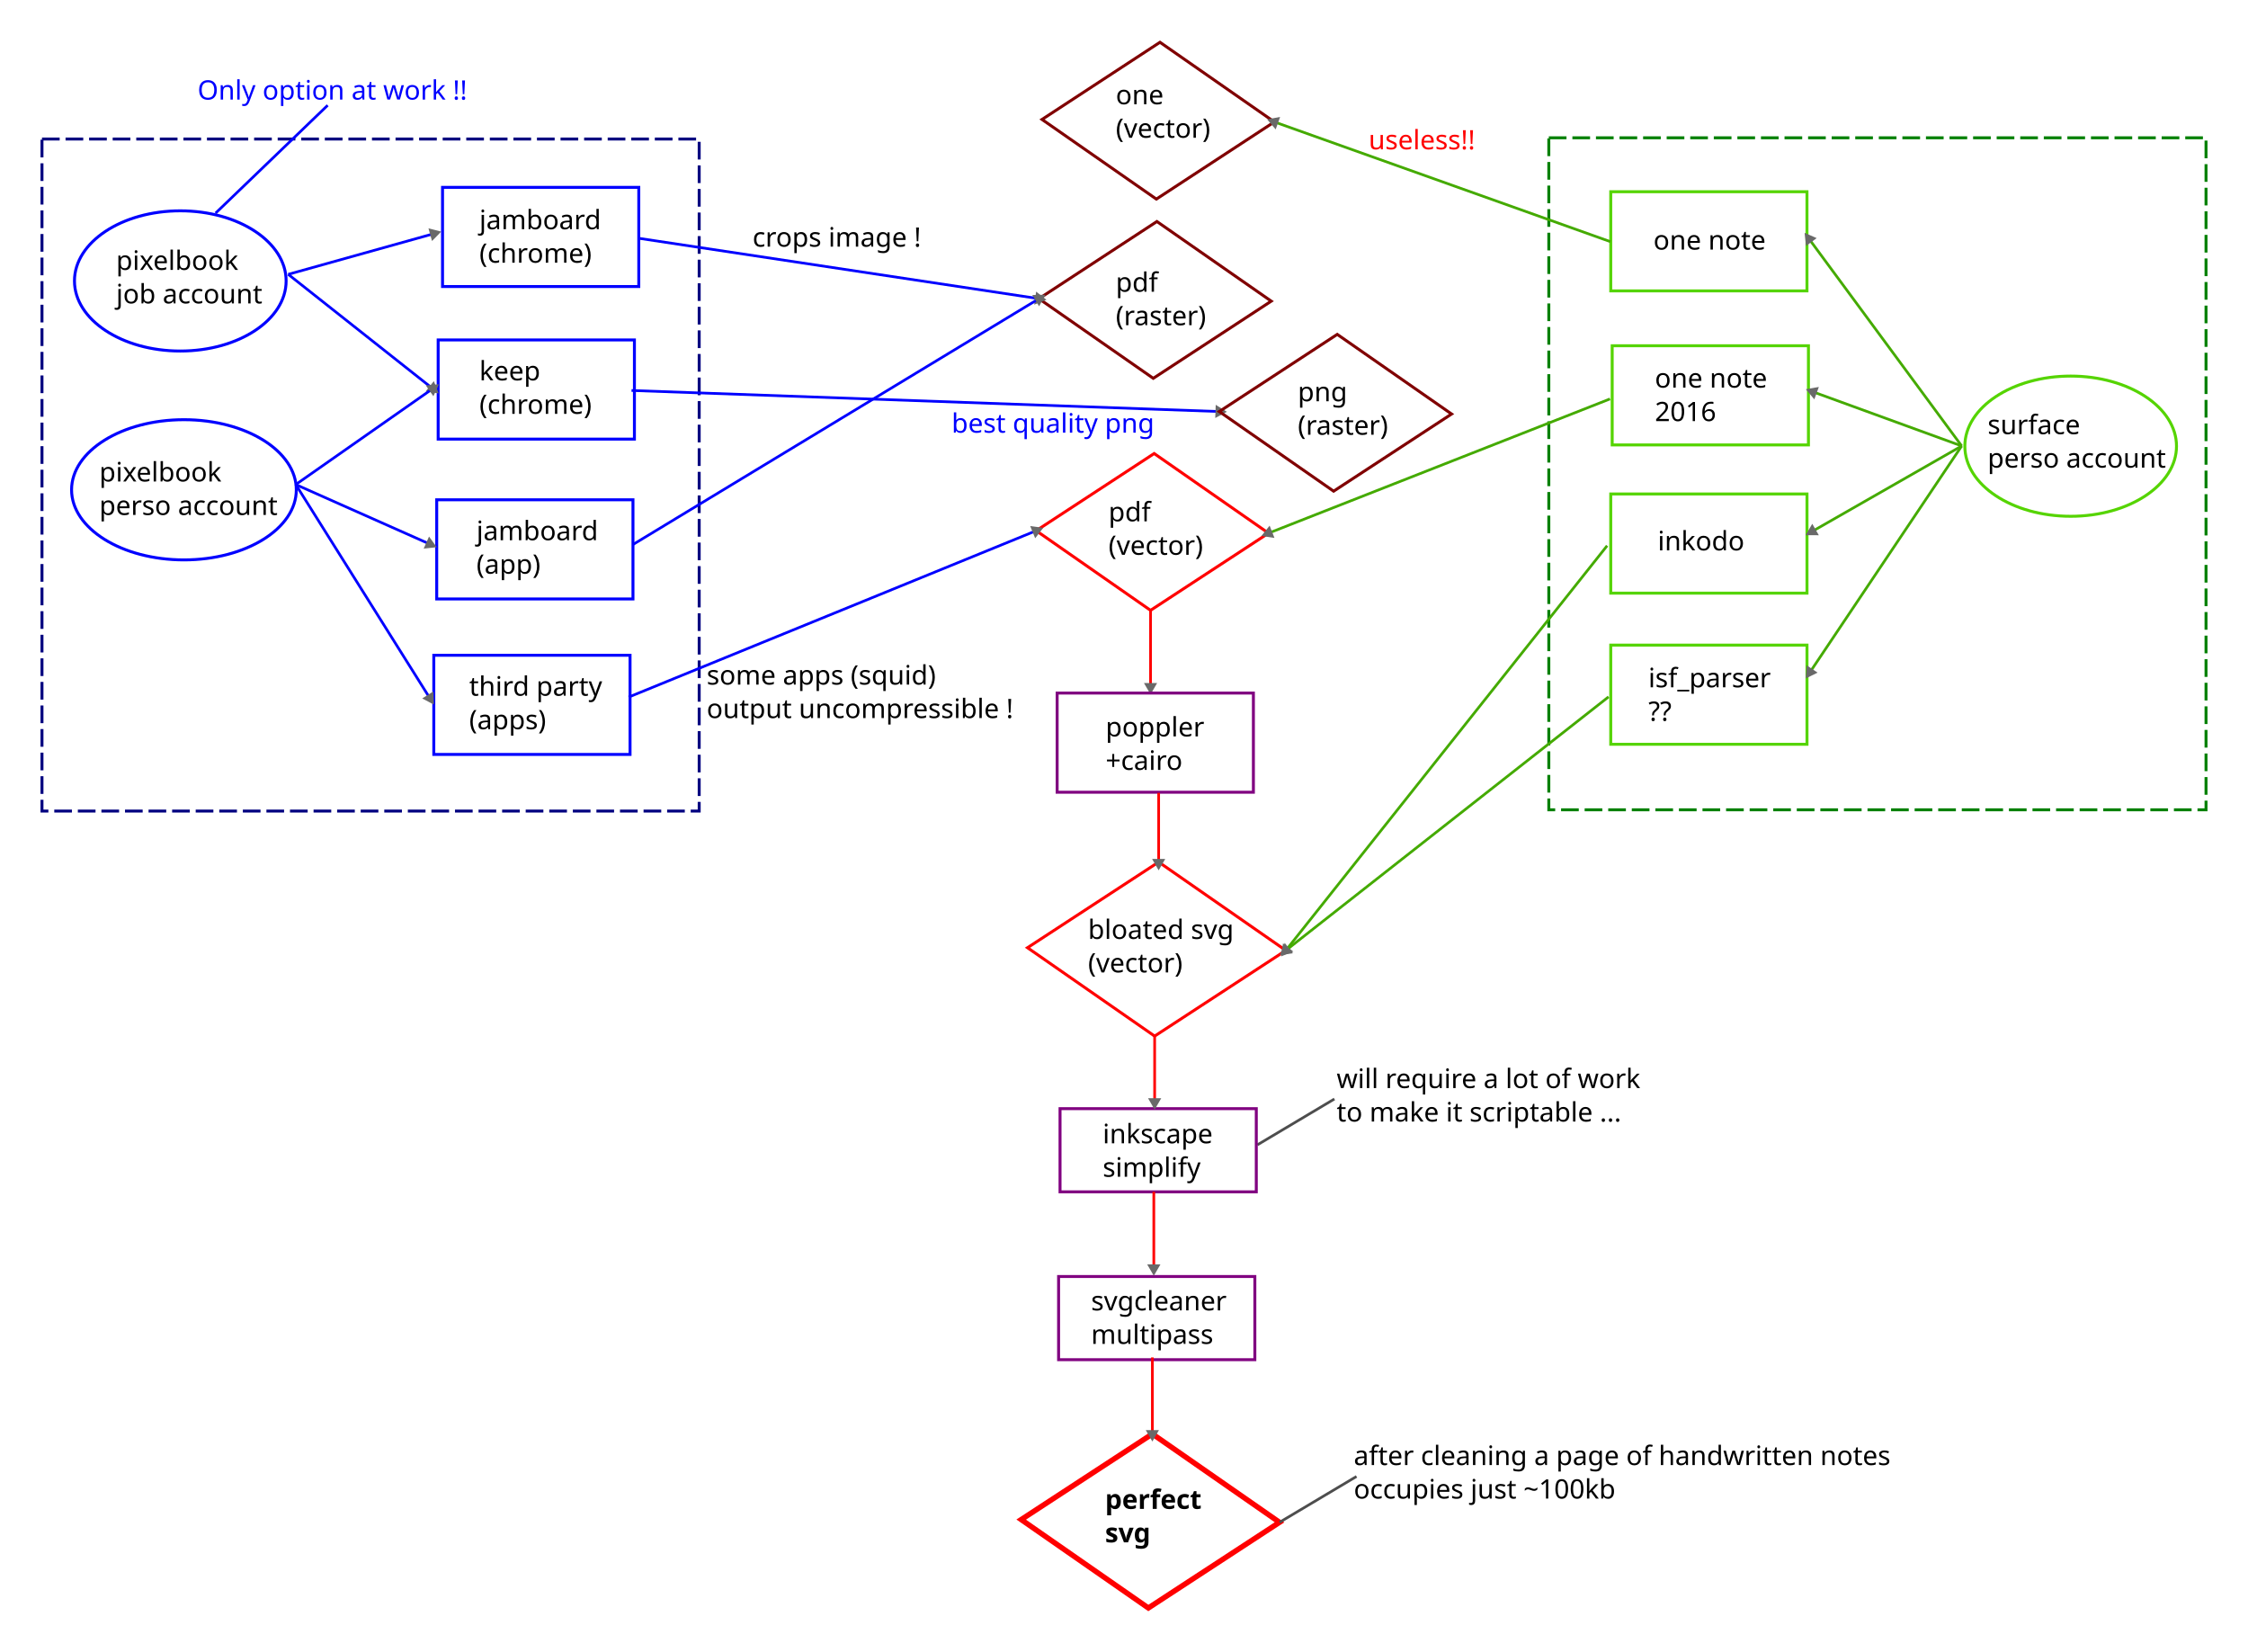
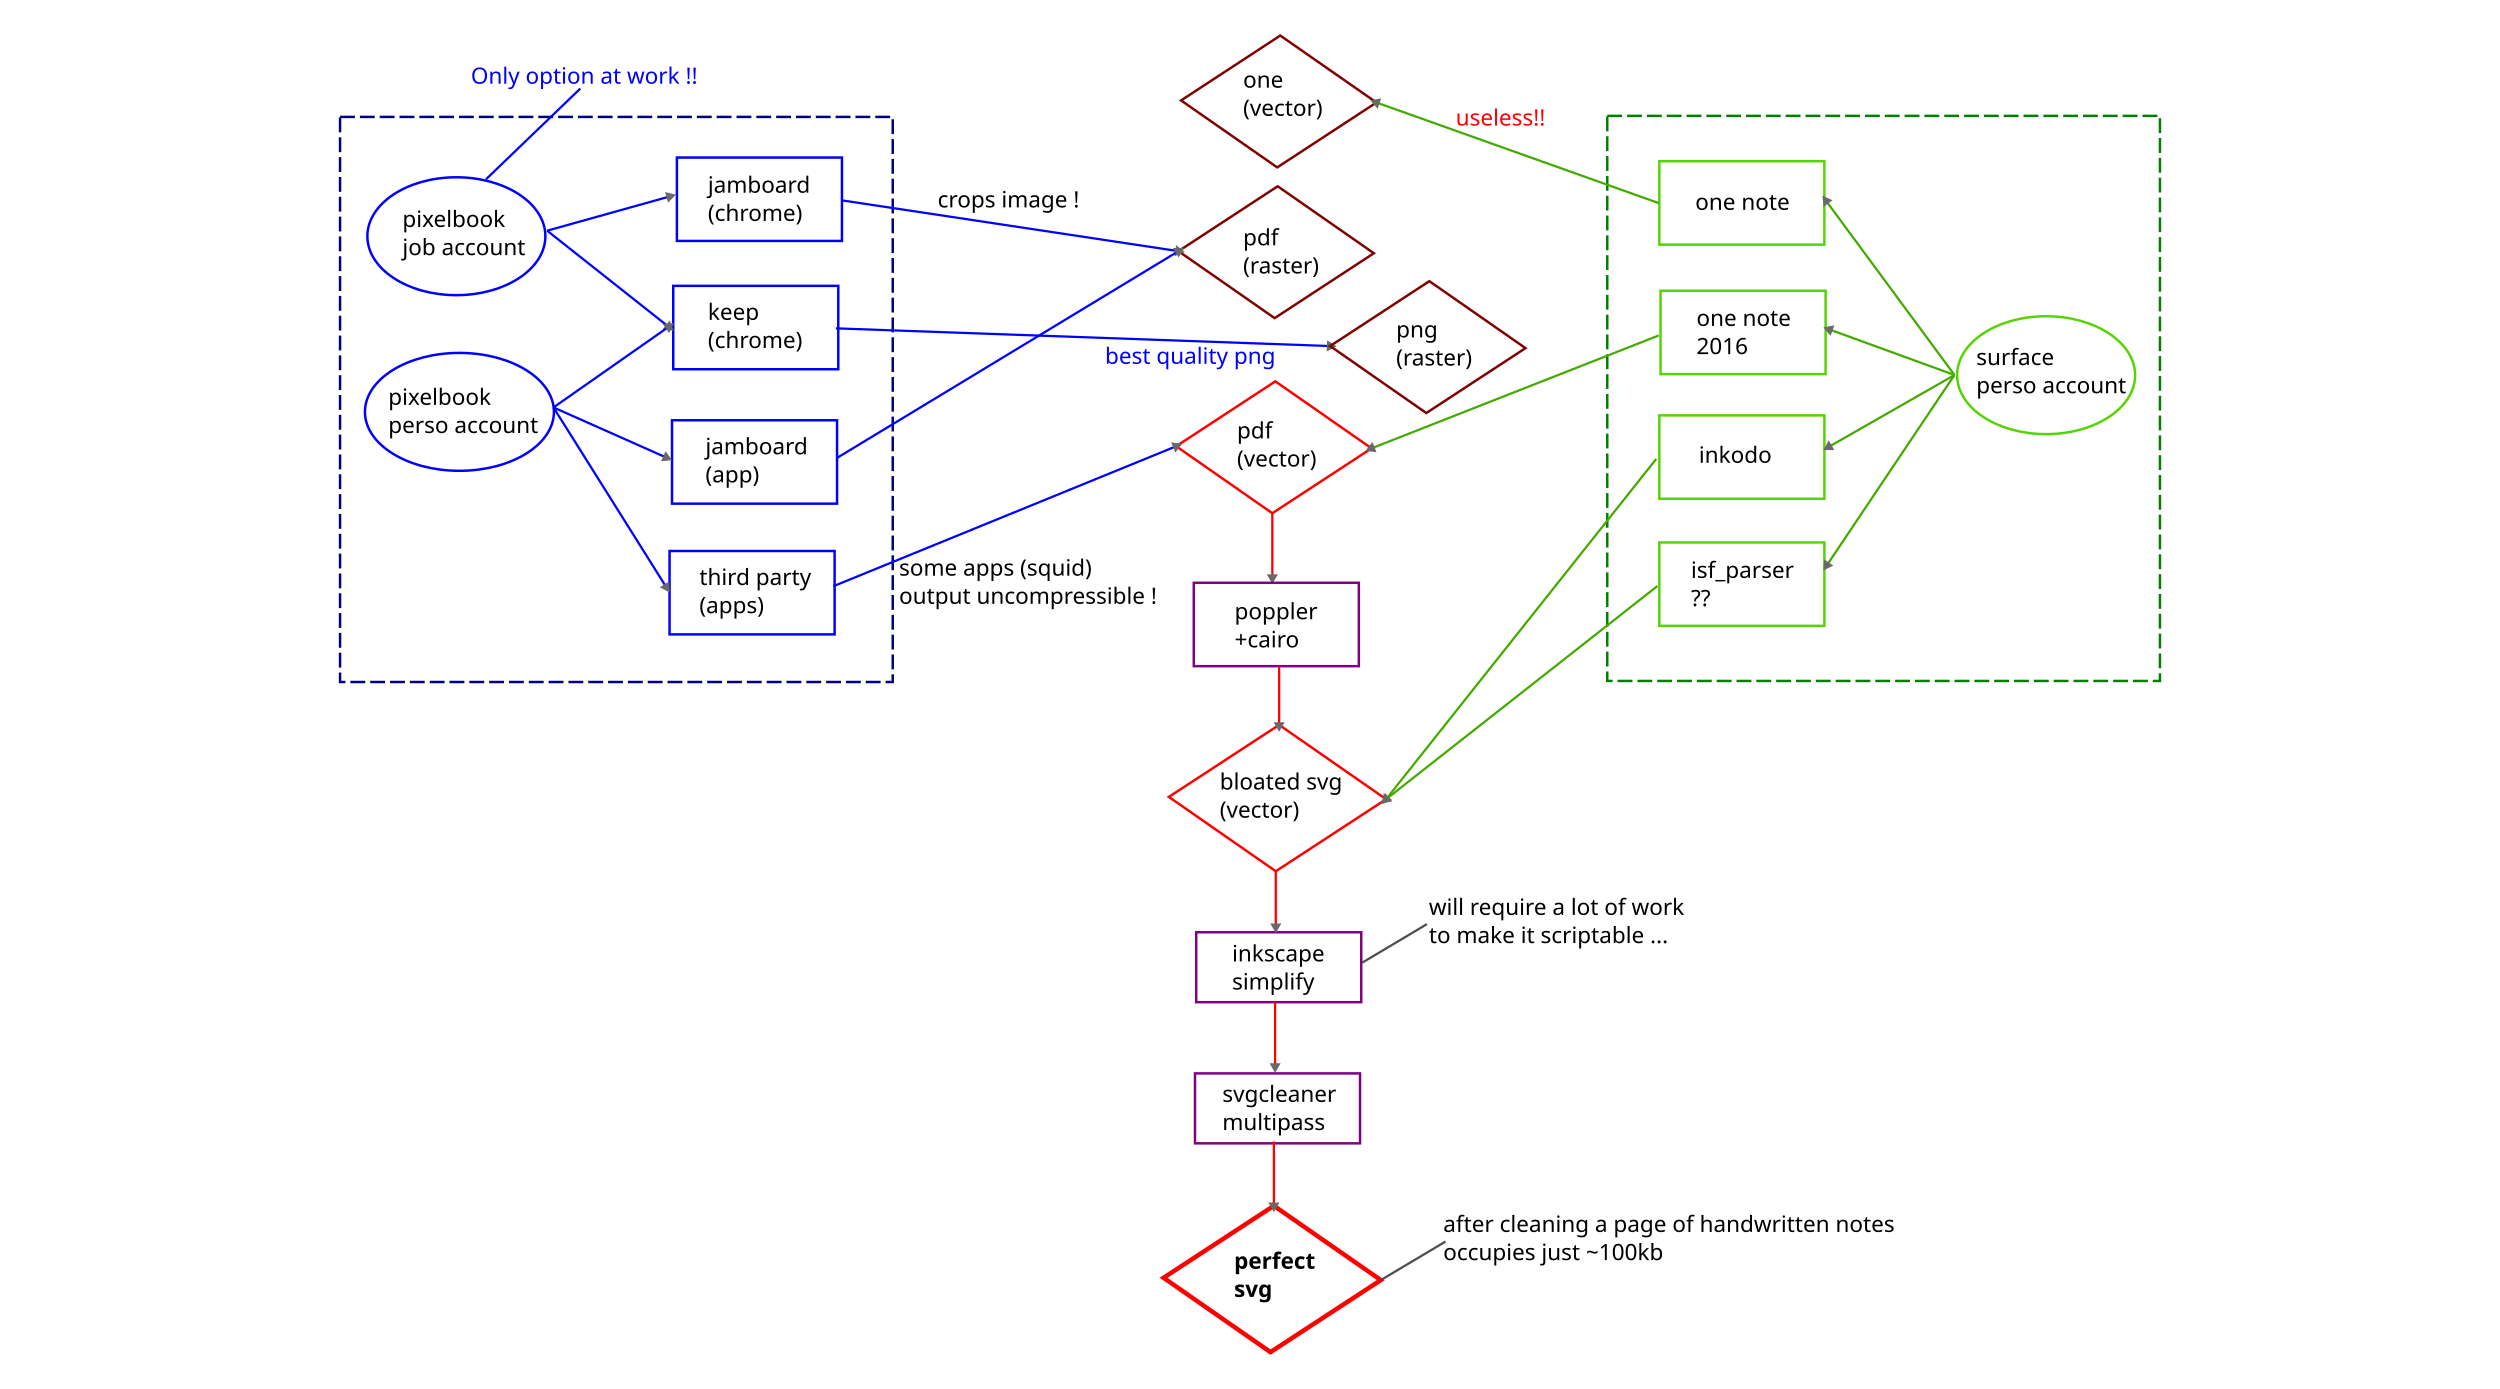
- <svg xmlns="http://www.w3.org/2000/svg" height="81.57mm" viewBox="0 0 839.26 616.58" width="111.03mm">
+ <svg xmlns="http://www.w3.org/2000/svg" height="500" viewBox="0 0 839.26 616.58" width="900">
  <marker id="a" orient="auto" refX="0" refY="0" style="overflow:visible">
    <path d="m5.77 0-8.65 5v-10z" style="fill:#696969;fill-rule:evenodd;stroke:#696969;stroke-width:1pt" transform="scale(-.4)" />
  </marker>
  <marker id="b" orient="auto" refX="0" refY="0" style="overflow:visible">
    <path d="m5.77 0-8.65 5v-10z" style="fill:#696969;fill-rule:evenodd;stroke:#696969;stroke-width:1pt" transform="scale(-.4)" />
  </marker>
  <marker id="c" orient="auto" refX="0" refY="0" style="overflow:visible">
    <path d="m5.77 0-8.65 5v-10z" style="fill:#696969;fill-rule:evenodd;stroke:#696969;stroke-width:1pt" transform="scale(-.4)" />
  </marker>
  <marker id="d" orient="auto" refX="0" refY="0" style="overflow:visible">
    <path d="m5.77 0-8.65 5v-10z" style="fill:#696969;fill-rule:evenodd;stroke:#696969;stroke-width:1pt" transform="scale(-.4)" />
  </marker>
  <marker id="e" orient="auto" refX="0" refY="0" style="overflow:visible">
    <path d="m2.31 0-3.46 2v-4z" style="fill:#696969;fill-rule:evenodd;stroke:#696969;stroke-width:.4pt" />
  </marker>
  <marker id="f" orient="auto" refX="0" refY="0" style="overflow:visible">
    <path d="m2.31 0-3.46 2v-4z" style="fill:#696969;fill-rule:evenodd;stroke:#696969;stroke-width:.4pt" />
  </marker>
  <marker id="g" orient="auto" refX="0" refY="0" style="overflow:visible">
    <path d="m2.31 0-3.46 2v-4z" style="fill:#696969;fill-rule:evenodd;stroke:#696969;stroke-width:.4pt" />
  </marker>
  <marker id="h" orient="auto" refX="0" refY="0" style="overflow:visible">
    <path d="m2.31 0-3.46 2v-4z" style="fill:#696969;fill-rule:evenodd;stroke:#696969;stroke-width:.4pt" />
  </marker>
  <marker id="i" orient="auto" refX="0" refY="0" style="overflow:visible">
    <path d="m2.31 0-3.46 2v-4z" style="fill:#696969;fill-rule:evenodd;stroke:#696969;stroke-width:.4pt" />
  </marker>
  <marker id="j" orient="auto" refX="0" refY="0" style="overflow:visible">
    <path d="m2.31 0-3.46 2v-4z" style="fill:#696969;fill-rule:evenodd;stroke:#696969;stroke-width:.4pt" />
  </marker>
  <marker id="k" orient="auto" refX="0" refY="0" style="overflow:visible">
    <path d="m2.31 0-3.46 2v-4z" style="fill:#696969;fill-rule:evenodd;stroke:#696969;stroke-width:.4pt" />
  </marker>
  <marker id="l" orient="auto" refX="0" refY="0" style="overflow:visible">
    <path d="m2.31 0-3.46 2v-4z" style="fill:#696969;fill-rule:evenodd;stroke:#696969;stroke-width:.4pt" />
  </marker>
  <marker id="m" orient="auto" refX="0" refY="0" style="overflow:visible">
    <path d="m2.31 0-3.46 2v-4z" style="fill:#696969;fill-rule:evenodd;stroke:#696969;stroke-width:.4pt" />
  </marker>
  <marker id="n" orient="auto" refX="0" refY="0" style="overflow:visible">
    <path d="m2.31 0-3.46 2v-4z" style="fill:#696969;fill-rule:evenodd;stroke:#696969;stroke-width:.4pt" />
  </marker>
  <marker id="o" orient="auto" refX="0" refY="0" style="overflow:visible">
    <path d="m2.31 0-3.46 2v-4z" style="fill:#696969;fill-rule:evenodd;stroke:#696969;stroke-width:.4pt" />
  </marker>
  <marker id="p" orient="auto" refX="0" refY="0" style="overflow:visible">
    <path d="m2.31 0-3.46 2v-4z" style="fill:#696969;fill-rule:evenodd;stroke:#696969;stroke-width:.4pt" />
  </marker>
  <marker id="q" orient="auto" refX="0" refY="0" style="overflow:visible">
    <path d="m2.31 0-3.46 2v-4z" style="fill:#696969;fill-rule:evenodd;stroke:#696969;stroke-width:.4pt" />
  </marker>
  <marker id="r" orient="auto" refX="0" refY="0" style="overflow:visible">
    <path d="m2.31 0-3.46 2v-4z" style="fill:#696969;fill-rule:evenodd;stroke:#696969;stroke-width:.4pt" />
  </marker>
  <marker id="s" orient="auto" refX="0" refY="0" style="overflow:visible">
    <path d="m2.31 0-3.46 2v-4z" style="fill:#696969;fill-rule:evenodd;stroke:#696969;stroke-width:.4pt" />
  </marker>
  <marker id="t" orient="auto" refX="0" refY="0" style="overflow:visible">
    <path d="m2.31 0-3.46 2v-4z" style="fill:#696969;fill-rule:evenodd;stroke:#696969;stroke-width:.4pt" />
  </marker>
  <marker id="u" orient="auto" refX="0" refY="0" style="overflow:visible" transform="translate(-22.74 -273.92)">
    <path d="m2.31 0-3.46 2v-4z" style="fill:#696969;fill-rule:evenodd;stroke:#696969;stroke-width:.4pt" />
  </marker>
  <marker id="v" orient="auto" refX="0" refY="0" style="overflow:visible" transform="translate(-22.74 -273.92)">
    <path d="m5.77 0-8.65 5v-10z" style="fill:#696969;fill-rule:evenodd;stroke:#696969;stroke-width:1pt" transform="scale(-.4)" />
  </marker>
  <path d="m474.6 112.42-44.04 28.81-42.69-29.73 44.04-28.81z" style="fill:none;stroke:#800000;stroke-width:1.1;stroke-miterlimit:10" />
  <path d="m161.99 87.22-54.39 15.19" style="fill:#00f;stroke:#00f;marker-start:url(#v)" />
  <path d="m429.54 227.84v28.55" style="fill:#f00;stroke:#f00;marker-end:url(#u)" />
  <path d="m498.18 410.25-28.75 17.12" style="fill:#4d4d4d;stroke:#4d4d4d" />
  <path d="m15.67 51.9h245.36v250.87h-245.36z" style="fill:none;stroke:#000080;stroke-width:1.1;stroke-dasharray:6.6 2.2" />
  <text style="stroke-width:.94" x="358.17" y="-290.11">
    <tspan style="stroke-width:.94" x="358.17" y="-281.25" />
  </text>
  <text style="font-size:10;font-family:Droid Sans;letter-spacing:0;word-spacing:0;stroke-width:.94" x="505.41" y="546.91">
    <tspan x="505.41" y="546.91">after cleaning a page of handwritten notes</tspan>
    <tspan x="505.41" y="559.41">occupies just ~100kb</tspan>
  </text>
  <g transform="translate(-22.74 -273.92)">
    <ellipse cx="90.05" cy="378.79" rx="39.51" ry="26.17" style="fill:none;stroke:#00f;stroke-width:1.1" />
    <text style="font-size:10;font-family:Droid Sans;letter-spacing:0;word-spacing:0;stroke-width:.94" x="66.09" y="374.68">
      <tspan style="stroke-width:.94" x="66.09" y="374.68">pixelbook</tspan>
      <tspan style="stroke-width:.94" x="66.09" y="387.18">job account</tspan>
    </text>
  </g>
  <path d="m165.21 69.94h73.27v37.02h-73.27z" style="fill:none;stroke:#00f;stroke-width:1.1" />
  <g transform="translate(-22.74 -273.92)">
    <text style="font-size:10;font-family:Droid Sans;letter-spacing:0;word-spacing:0;stroke-width:.94" x="59.81" y="453.65">
      <tspan style="stroke-width:.94" x="59.81" y="453.65">pixelbook</tspan>
      <tspan style="stroke-width:.94" x="59.81" y="466.15">perso account</tspan>
    </text>
    <ellipse cx="91.41" cy="456.76" rx="41.95" ry="26.17" style="fill:none;stroke:#00f;stroke-width:1.1" />
  </g>
  <g style="stroke-width:.94;font-size:10;font-family:Droid Sans;letter-spacing:0;word-spacing:0">
    <text x="177.88" y="201.66">
      <tspan style="stroke-width:.94" x="177.88" y="201.66">jamboard</tspan>
      <tspan style="stroke-width:.94" x="177.88" y="214.16">(app)</tspan>
    </text>
    <text x="178.96" y="85.57">
      <tspan style="stroke-width:.94" x="178.96" y="85.57">jamboard</tspan>
      <tspan style="stroke-width:.94" x="178.96" y="98.07">(chrome)</tspan>
    </text>
    <text x="178.96" y="141.99">
      <tspan style="stroke-width:.94" x="178.96" y="141.99">keep</tspan>
      <tspan style="stroke-width:.94" x="178.96" y="154.49">(chrome)</tspan>
    </text>
    <text x="175.17" y="259.71">
      <tspan style="stroke-width:.94" x="175.17" y="259.71">third party</tspan>
      <tspan style="stroke-width:.94" x="175.17" y="272.21">(apps)</tspan>
    </text>
  </g>
  <g style="stroke:#00f">
    <g style="fill:none;stroke-width:1.1">
      <path d="m163.58 126.9h73.27v37.02h-73.27z" />
      <path d="m163.04 186.57h73.27v37.02h-73.27z" />
      <path d="m161.95 244.61h73.27v37.02h-73.27z" />
    </g>
    <g style="fill:#00f">
      <path d="m161.55 145.08-53.95-42.67" style="marker-start:url(#a)" />
      <path d="m161.55 145.08-51.14 35.8" style="marker-start:url(#b)" />
      <path d="m160.47 203.12-50.05-22.24" style="marker-start:url(#c)" />
      <path d="m160.47 260.62-50.05-79.74" style="marker-start:url(#d)" />
    </g>
  </g>
  <g style="stroke-width:.94;font-size:10;font-family:Droid Sans;letter-spacing:0;word-spacing:0">
    <text style="fill:#00f" x="355.27" y="161.52">
      <tspan style="fill:#00f;stroke-width:.94" x="355.27" y="161.52">best quality png</tspan>
    </text>
    <text x="280.95" y="92.08">
      <tspan style="stroke-width:.94" x="280.95" y="92.08">crops image !</tspan>
    </text>
    <text x="413.85" y="194.61">
      <tspan style="stroke-width:.94" x="413.85" y="194.61">pdf</tspan>
      <tspan style="stroke-width:.94" x="413.85" y="207.11">(vector)</tspan>
    </text>
    <text x="416.56" y="108.9">
      <tspan style="stroke-width:.94" x="416.56" y="108.9">pdf</tspan>
      <tspan style="stroke-width:.94" x="416.56" y="121.4">(raster)</tspan>
    </text>
  </g>
  <path d="m473.58 199.03-44.04 28.81-42.69-29.73 44.04-28.81z" style="fill:none;stroke:#f00;stroke-width:1.1;stroke-miterlimit:10" />
  <g style="fill:#00f;stroke:#00f">
    <path d="m238.18 88.91 149.69 22.59" style="marker-end:url(#e)" />
    <path d="m235.77 145.77 219.43 7.86" style="marker-end:url(#f)" />
    <path d="m236.31 203.27 151.56-91.77" style="marker-end:url(#g)" />
    <path d="m234.69 260.23 152.16-62.12" style="marker-end:url(#h)" />
  </g>
  <text style="font-size:10;font-family:Droid Sans;letter-spacing:0;word-spacing:0;stroke-width:.94" x="263.83" y="255.55">
    <tspan x="263.83" y="255.55">some apps (squid)</tspan>
    <tspan x="263.83" y="268.05">output uncompressible !</tspan>
  </text>
  <path d="m541.93 154.55-44.04 28.81-42.69-29.73 44.04-28.81z" style="fill:none;stroke:#800000;stroke-width:1.1;stroke-miterlimit:10" />
  <text style="font-size:10;font-family:Droid Sans;letter-spacing:0;word-spacing:0;stroke-width:.94" x="484.51" y="149.79">
    <tspan style="stroke-width:.94" x="484.51" y="149.79">png</tspan>
    <tspan style="stroke-width:.94" x="484.51" y="162.29">(raster)</tspan>
  </text>
  <path d="m578.23 51.44h245.36v250.86h-245.36z" style="fill:none;stroke:#008000;stroke-width:1.1;stroke-dasharray:6.6 2.2" />
  <ellipse cx="773.06" cy="166.56" rx="39.51" ry="26.17" style="fill:none;stroke:#55d400;stroke-width:1.1" />
  <g style="stroke-width:.94;font-size:10;font-family:Droid Sans;letter-spacing:0;word-spacing:0">
    <text x="742.04" y="162.06">
      <tspan x="742.04" y="162.06">surface</tspan>
      <tspan x="742.04" y="174.56">perso account</tspan>
    </text>
    <text x="411.68" y="426.79">
      <tspan x="411.68" y="426.79">inkscape</tspan>
      <tspan x="411.68" y="439.29">simplify</tspan>
    </text>
    <text x="416.56" y="38.92">
      <tspan x="416.56" y="38.92">one</tspan>
      <tspan x="416.56" y="51.42">(vector)</tspan>
    </text>
    <text x="617.82" y="144.7">
      <tspan x="617.82" y="144.7">one note</tspan>
      <tspan x="617.82" y="157.2">2016</tspan>
    </text>
    <text x="617.28" y="93.17">
      <tspan x="617.28" y="93.17">one note</tspan>
    </text>
  </g>
  <path d="m480.04 354.8-48.97 31.98-47.47-33 48.97-31.98z" style="fill:none;stroke:#f00;stroke-width:1.1;stroke-miterlimit:10" />
  <text style="font-size:10;font-family:Droid Sans;letter-spacing:0;word-spacing:0;stroke-width:.94" x="406.2" y="350.5">
    <tspan style="stroke-width:.94" x="406.2" y="350.5">bloated svg</tspan>
    <tspan style="stroke-width:.94" x="406.2" y="363">(vector)</tspan>
  </text>
  <g style="fill:none;stroke-width:1.1">
    <path d="m601.35 240.82h73.27v37.02h-73.27z" style="stroke:#55d400" />
    <path d="m601.35 71.57h73.26v37.02h-73.26z" style="stroke:#55d400" />
    <path d="m475.75 45.51-44.04 28.81-42.69-29.73 44.04-28.81z" style="stroke:#800000;stroke-miterlimit:10" />
    <path d="m601.89 129.07h73.27v37.02h-73.27z" style="stroke:#55d400" />
  </g>
  <text style="font-size:10;font-family:Droid Sans;letter-spacing:0;word-spacing:0;stroke-width:.94" x="618.9" y="205.46">
    <tspan style="stroke-width:.94" x="618.9" y="205.46">inkodo</tspan>
  </text>
  <text style="font-size:10;font-family:Droid Sans;letter-spacing:0;word-spacing:0;stroke-width:.94" x="615.4" y="256.57">
    <tspan style="stroke-width:.94" x="615.4" y="256.57">isf_parser</tspan>
    <tspan style="stroke-width:.94" x="615.4" y="269.07">??</tspan>
  </text>
  <path d="m601.35 184.4h73.27v37.02h-73.27z" style="fill:none;stroke:#55d400;stroke-width:1.1" />
  <path d="m394.67 258.72h73.27v37.02h-73.27z" style="fill:none;stroke:#800080;stroke-width:1.1" />
  <g style="fill:#4a0;stroke:#4a0">
    <path d="m732.37 166.48-56.96-77.27" style="marker-end:url(#i)" />
    <path d="m732.37 166.48-55.5-20.2" style="marker-end:url(#j)" />
    <path d="m732.37 166.48-55.79 31.89" style="marker-end:url(#k)" />
    <path d="m732.37 166.48-56.62 84.42" style="marker-end:url(#l)" />
    <path d="m601.24 90.22-125.49-44.71" style="marker-end:url(#m)" />
    <path d="m601.08 148.92-127.5 50.11" style="marker-end:url(#n)" />
    <path d="m600 203.71-119.96 151.09" style="marker-end:url(#o)" />
    <path d="m600.54 260.13-120.5 94.67" style="marker-end:url(#p)" />
  </g>
  <text style="font-size:10;font-family:Droid Sans;letter-spacing:0;word-spacing:0;fill:#f00;stroke-width:.94" x="510.95" y="55.74">
    <tspan style="fill:#f00;stroke-width:.94" x="510.95" y="55.74">useless!!</tspan>
  </text>
  <text style="font-size:10;font-family:Droid Sans;letter-spacing:0;word-spacing:0;stroke-width:.94" x="412.77" y="274.9">
    <tspan x="412.77" y="274.9">poppler</tspan>
    <tspan x="412.77" y="287.4">+cairo</tspan>
  </text>
  <path d="m395.75 413.86h73.27v31.05h-73.27z" style="fill:none;stroke:#800080;stroke-width:1.1" />
  <path d="m432.57 295.97v26.08" style="fill:#f00;stroke:#f00;marker-end:url(#q)" />
  <path d="m477.69 568.28-48.97 31.98-47.47-33 48.97-31.98z" style="fill:none;stroke:#f00;stroke-width:2;stroke-miterlimit:10" />
  <text style="font-weight:bold;font-size:10;font-family:Droid Sans;letter-spacing:0;word-spacing:0;stroke-width:.94" x="412.56" y="563.26">
    <tspan x="412.56" y="563.26">perfect</tspan>
    <tspan x="412.56" y="575.76">svg</tspan>
  </text>
  <text style="font-size:10;font-family:Droid Sans;letter-spacing:0;word-spacing:0;stroke-width:.94" x="407.34" y="489.17">
    <tspan x="407.34" y="489.17">svgcleaner</tspan>
    <tspan x="407.34" y="501.67">multipass</tspan>
  </text>
  <path d="m395.21 476.52h73.27v31.05h-73.27z" style="fill:none;stroke:#800080;stroke-width:1.1" />
  <g style="fill:#f00;stroke:#f00">
    <path d="m431.07 386.78v24.6" style="marker-end:url(#r)" />
    <path d="m430.76 444.88v28.55" style="marker-end:url(#s)" />
    <path d="m430.22 506.73v28.55" style="marker-end:url(#t)" />
  </g>
  <text style="font-size:10;font-family:Droid Sans;letter-spacing:0;word-spacing:0;stroke-width:.94" x="499.02" y="406.17">
    <tspan x="499.02" y="406.17">will require a lot of work</tspan>
    <tspan x="499.02" y="418.67">to make it scriptable ...</tspan>
  </text>
  <path d="m506.44 551.16-28.75 17.12" style="fill:#4d4d4d;stroke:#4d4d4d" />
  <g style="fill:#00f">
    <text style="font-size:10;font-family:Droid Sans;letter-spacing:0;word-spacing:0;writing-mode:lr;stroke-width:.94" x="73.74" y="37.17">
      <tspan>Only option at work !!</tspan>
    </text>
    <path d="m122.33 39.31-41.85 40.26" style="stroke:#00f" />
  </g>
</svg>
